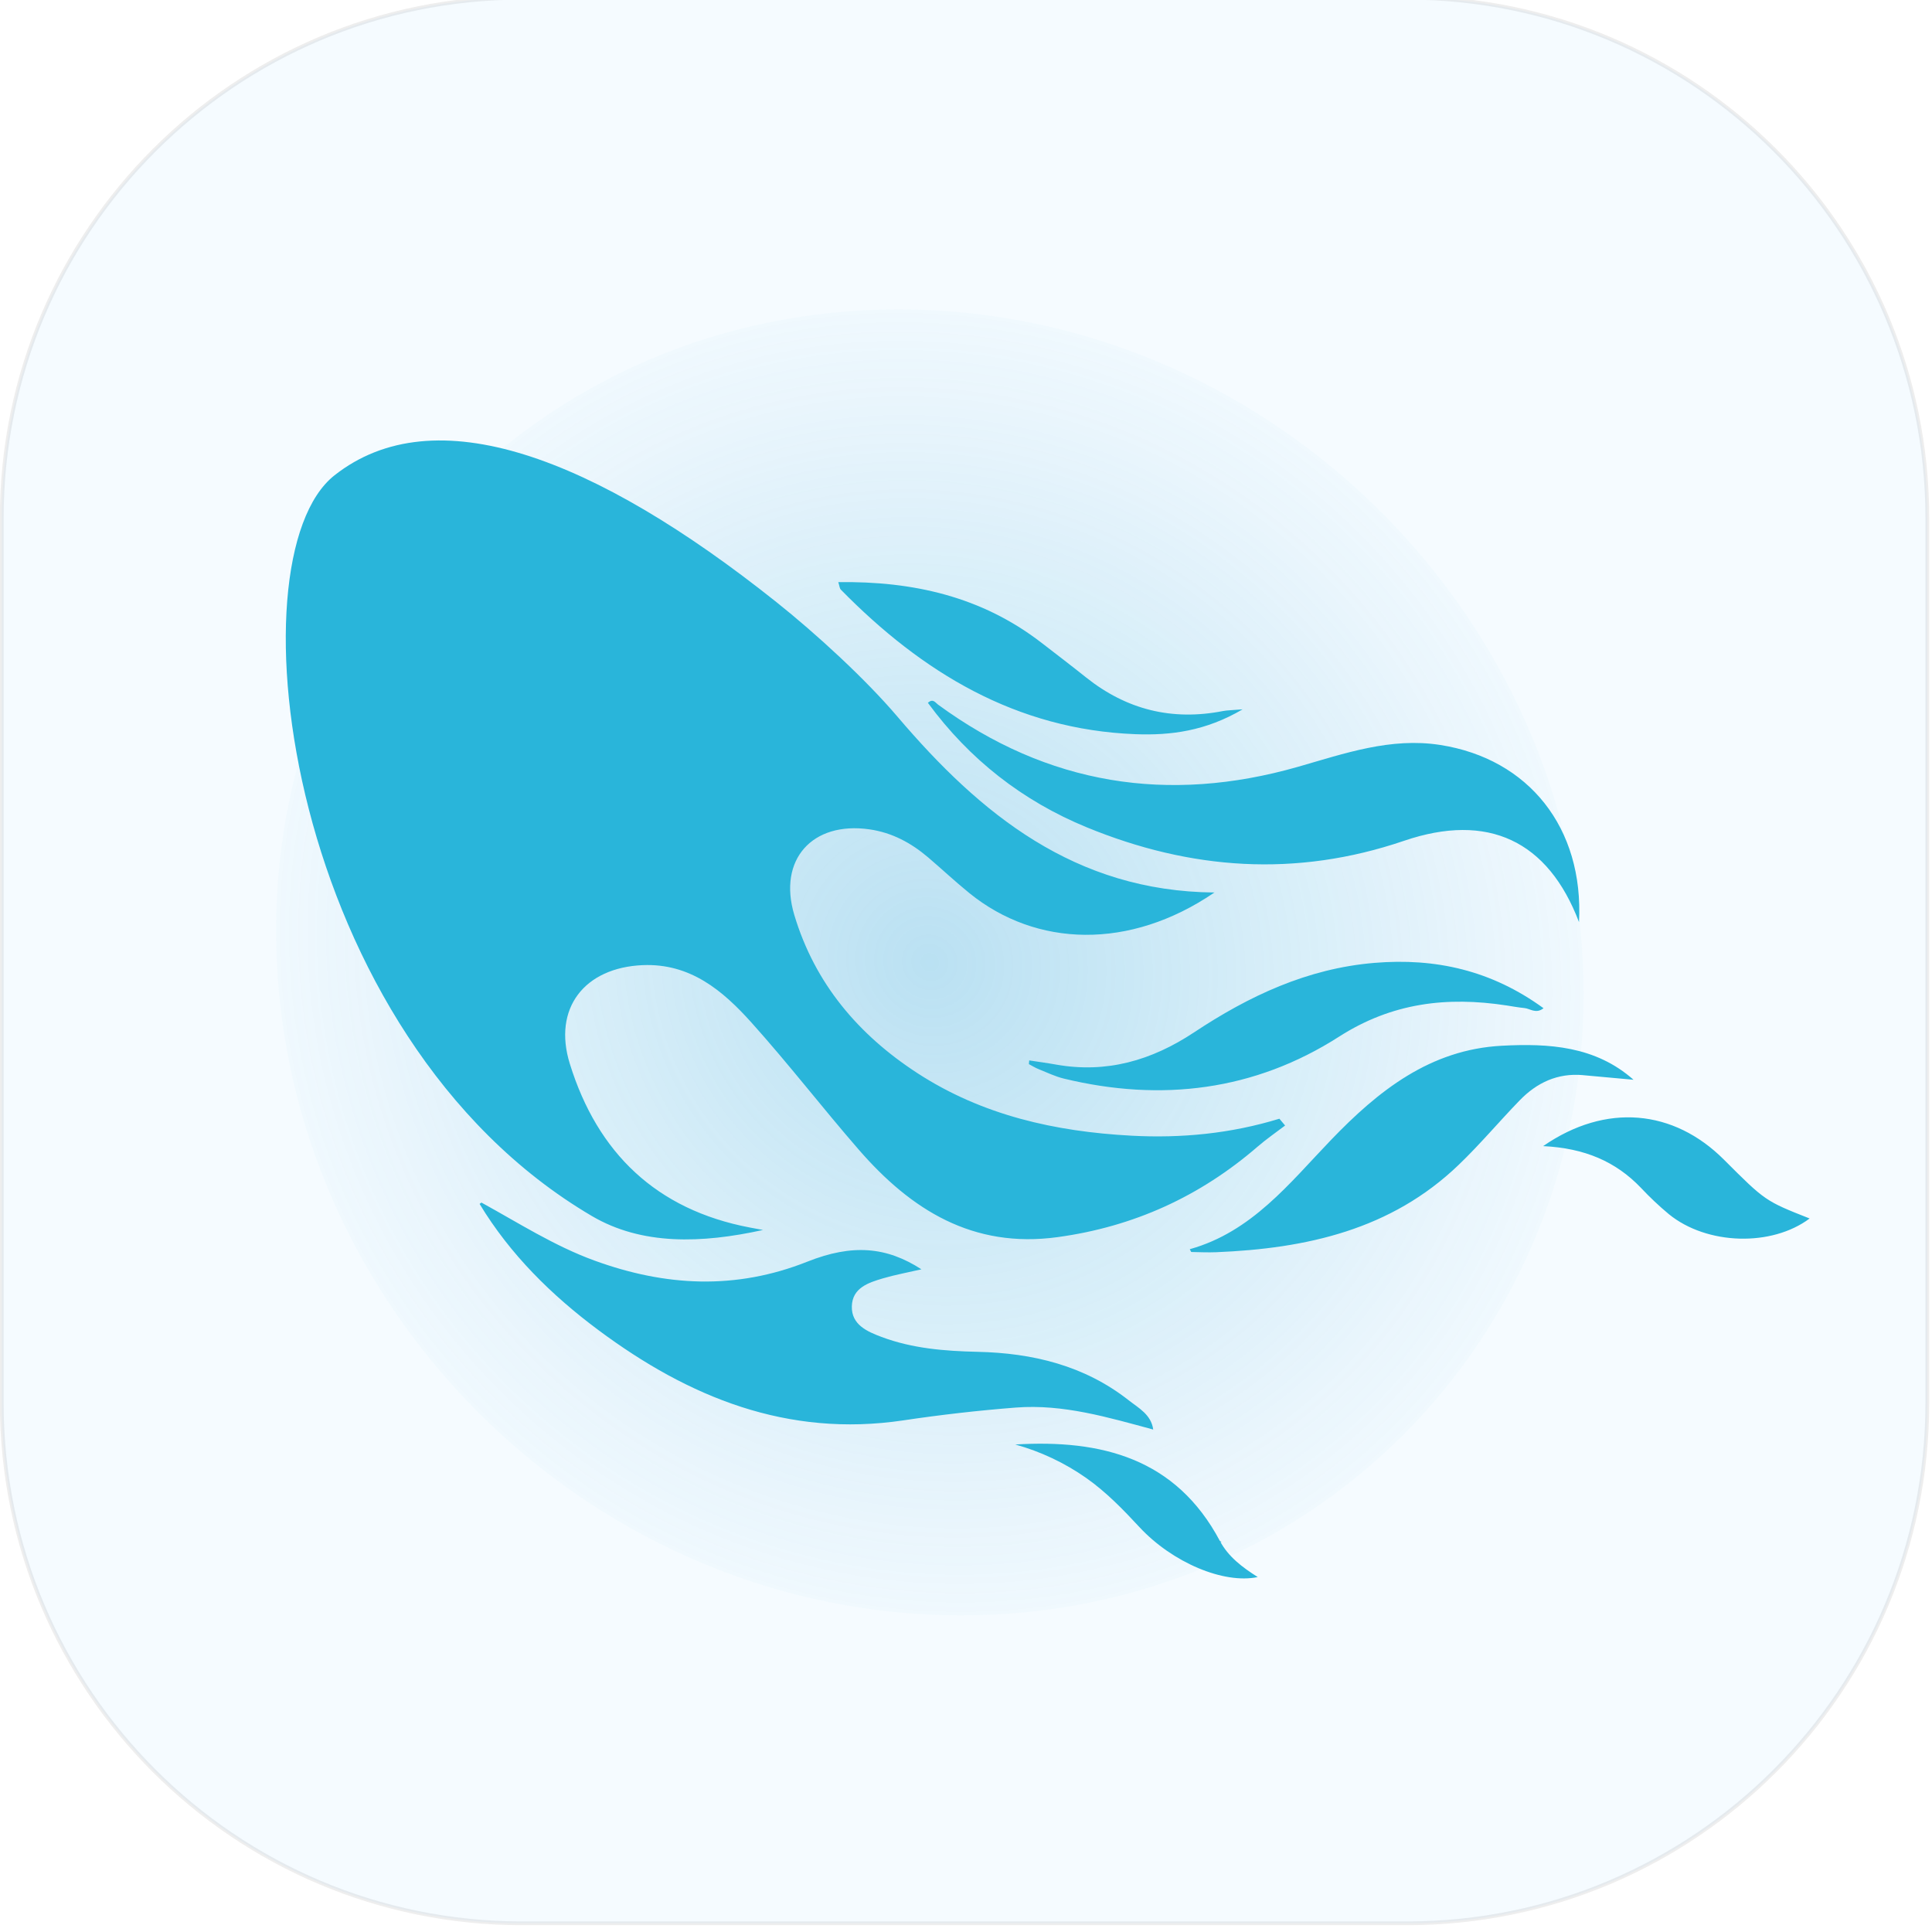
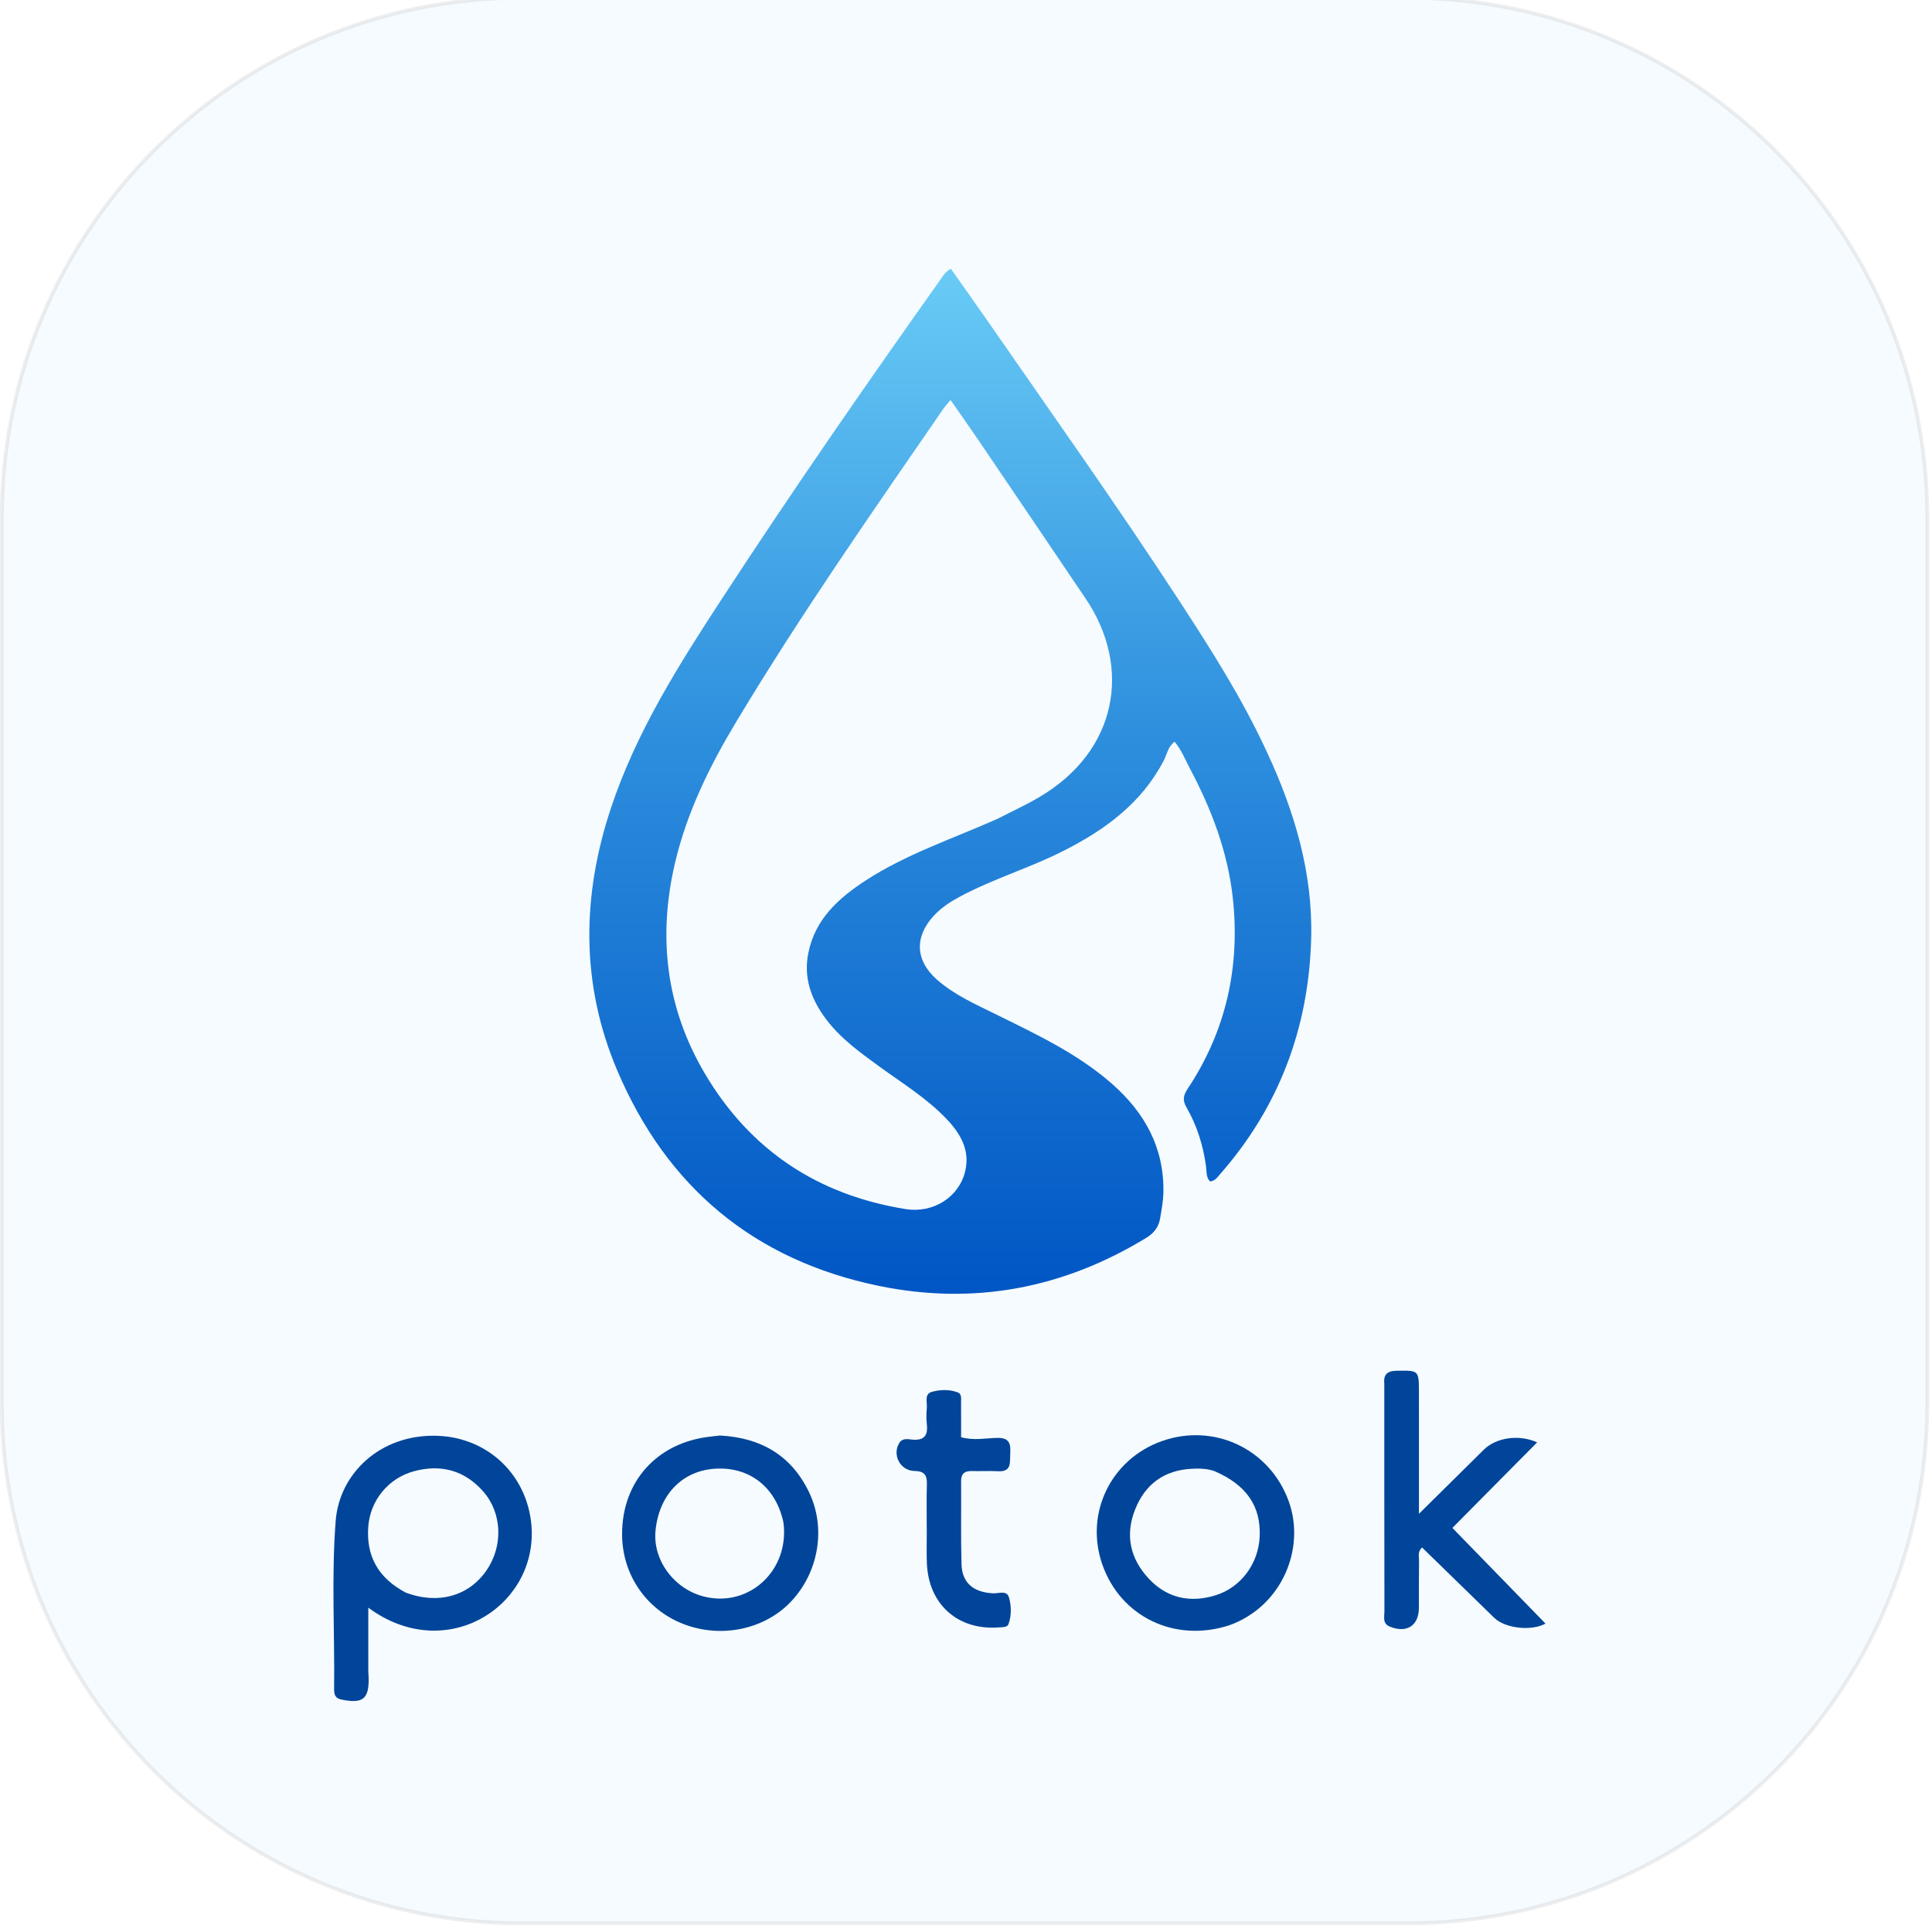
- <svg xmlns="http://www.w3.org/2000/svg" xmlns:ns1="https://boxy-svg.com" viewBox="0 0 512 512" fill="currentColor" aria-hidden="true" width="512px" height="512px">
-   <defs>
+ <svg xmlns="http://www.w3.org/2000/svg" xmlns:ns1="https://boxy-svg.com" viewBox="0 0 512 512" fill="currentColor" aria-hidden="true" width="512px" height="512px" version="1.1" id="svg2">
+   <defs id="defs2">
    <ns1:export>
      <ns1:file format="svg" />
    </ns1:export>
    <linearGradient id="gradient-1" ns1:pinned="true">
-       <stop offset="0" style="stop-color: rgba(48, 164, 213, 0.3);" />
-       <stop offset="1" style="stop-color: rgba(46, 162, 212, 0.024);" />
+       <stop offset="0" style="stop-color: rgba(48, 164, 213, 0.3);" id="stop1" />
+       <stop offset="1" style="stop-color: rgba(46, 162, 212, 0.024);" id="stop2" />
    </linearGradient>
    <radialGradient id="gradient-1-0" href="#gradient-1" gradientUnits="userSpaceOnUse" cx="264.954" cy="266.842" r="173.049" gradientTransform="matrix(1, 0, 0, 1, 0.000006, 0.000003)" />
+     <linearGradient id="potokGradient" x1="614.864" y1="182.001" x2="614.864" y2="518.366" gradientTransform="matrix(0.5687894,0,0,0.8075488,-97.88472,-75.73572)" gradientUnits="userSpaceOnUse">
+       <stop offset="0%" stop-color="#69CBF5" id="stop1-0" />
+       <stop offset="45%" stop-color="#2E8FDE" id="stop2-9" />
+       <stop offset="100%" stop-color="#0056C4" id="stop3" />
+     </linearGradient>
  </defs>
-   <rect x="0.464" y="-0.598" width="510.299" height="510.299" rx="137.938" ry="137.938" style="fill: rgb(245, 251, 255); stroke: rgba(0, 0, 0, 0.067);" />
-   <ellipse style="fill-rule: nonzero; paint-order: fill; fill: url(&quot;#gradient-1-0&quot;); stroke: rgba(108, 108, 108, 0);" cx="264.954" cy="266.842" rx="173.049" ry="173.049" transform="matrix(1, 0, 0.047904, 1, -31.31938, -11.79882)" />
-   <path d="M 203.479 325.163 L 199.989 324.53 C 175.197 319.92 159.531 304.924 152.113 281.34 C 147.477 266.642 155.888 255.82 171.307 255.106 C 183.925 254.524 192.57 261.778 200.209 270.222 C 210.056 281.099 219.082 292.724 228.758 303.773 C 242.685 319.679 259.097 329.918 281.549 326.757 C 301.679 323.923 319.23 315.846 334.491 302.546 C 336.787 300.548 339.304 298.802 341.727 296.943 L 340.202 295.147 C 327.383 299.131 314.316 300.465 300.959 299.795 C 280.752 298.783 261.494 294.559 244.266 283.465 C 228.543 273.34 216.951 259.774 211.442 241.654 C 206.99 227.013 216.097 216.774 231.269 218.886 C 237.265 219.727 242.312 222.427 246.847 226.254 C 250.534 229.372 254.075 232.673 257.838 235.697 C 275.547 249.927 300.288 250.717 322.759 235.266 C 285.812 235.102 260.672 214.775 238.593 189.015 C 229.954 178.934 216.786 166.987 206.369 158.752 C 157.912 120.445 115.551 104.602 89.114 125.637 C 61.35 147.729 76.725 274.225 158.121 321.652 C 171.352 329.362 187.156 328.831 203.479 325.163 Z M 307.087 377.649 C 306.55 373.69 303.166 371.951 300.51 369.883 C 288.765 360.738 275.022 357.499 260.457 357.234 C 251.76 357.07 243.16 356.424 234.963 353.376 C 231.2 351.985 226.994 350.182 227.095 345.331 C 227.19 340.398 231.478 339.007 235.38 337.843 C 238.574 336.895 241.869 336.281 245.5 335.427 C 236.266 329.507 227.247 328.692 215.224 333.53 C 196.296 341.132 177.638 340.234 158.772 333.422 C 148.122 329.577 138.666 323.537 128.826 318.193 L 128.339 318.553 C 136.498 331.93 147.527 342.694 159.987 351.889 C 183.975 369.599 210.177 380.167 240.838 375.48 C 250.749 373.956 260.71 372.78 270.703 371.963 C 283.225 370.952 295.153 374.481 307.087 377.649 Z M 249.282 185.733 C 248.617 185.252 247.978 184.051 246.625 185.296 C 257.662 200.222 271.828 211.214 288.892 218.139 C 316.428 229.315 344.376 231.231 372.963 221.365 C 395.162 213.713 411.119 221.188 419.404 242.741 C 420.605 217.729 405.889 199.501 382.45 195.934 C 369.27 193.923 357.088 198.293 344.743 201.879 C 310.376 211.84 278.431 206.926 249.282 185.733 Z M 420.58 283.288 C 425.058 283.661 429.536 284.066 434.013 284.458 C 423.895 275.572 411.562 274.864 399.083 275.578 C 380.091 276.653 366.405 287.614 353.927 300.699 C 342.929 312.235 332.993 325.175 316.593 329.818 C 316.865 330.31 316.935 330.557 317.011 330.557 C 319.224 330.589 321.431 330.69 323.632 330.589 C 347.463 329.513 369.909 324.486 387.763 307.188 C 393.391 301.749 398.42 295.697 403.852 290.049 C 408.38 285.331 413.87 282.719 420.58 283.281 L 420.58 283.288 Z M 365.222 253.752 C 347.437 255.308 331.993 262.664 317.485 272.366 C 306.316 279.828 294.375 283.358 280.955 281.03 C 278.589 280.613 276.211 280.309 273.846 279.955 L 273.764 280.941 C 274.617 281.384 275.44 281.896 276.325 282.25 C 278.564 283.136 280.765 284.198 283.092 284.749 C 308.915 290.89 333.637 287.747 355.925 273.346 C 369.971 264.271 384.518 262.55 400.279 264.896 C 401.873 265.137 403.46 265.422 405.06 265.573 C 406.54 265.712 408.089 267.186 410.088 265.592 C 396.307 255.637 381.463 252.336 365.222 253.752 Z M 301.667 193.392 C 310.996 193.714 320.28 192.493 330.039 186.694 C 327.18 186.947 325.972 186.947 324.808 187.174 C 311.363 189.856 299.302 186.922 288.55 178.428 C 284.61 175.31 280.601 172.268 276.603 169.213 C 260.773 157.108 242.615 153.054 222.757 153.402 C 223.073 154.375 223.098 155.047 223.44 155.394 C 245.05 177.245 270.057 192.304 301.667 193.392 Z M 458.053 305.532 C 444.683 292.269 426.734 290.561 410.126 302.135 C 421.118 302.629 429.371 306.132 436.063 313.064 C 438.409 315.55 440.901 317.883 443.538 320.058 C 453.657 328.217 470.804 328.609 480.827 321.039 C 469.058 316.447 469.058 316.447 458.053 305.532 Z M 324.872 407.102 C 313.121 385.22 293.369 380.287 270.545 381.754 C 277.273 383.588 283.642 386.561 289.372 390.545 C 294.685 394.252 299.156 398.836 303.558 403.542 C 312.286 412.858 325.909 418.569 334.941 416.634 C 330.791 414.028 327.111 411.27 324.872 407.102 Z M 324.872 407.102 L 324.834 407.14 L 324.607 407.115 L 324.739 407.229 L 324.814 407.565 L 324.872 407.102 Z M 324.872 407.102 C 324.885 407.198 324.916 407.293 324.967 407.375 C 324.998 407.425 325.207 407.375 325.333 407.362 L 324.872 407.102 Z M 324.872 407.102 L 324.821 407.166 L 324.852 407.331 L 325.005 407.419 L 324.872 407.102 Z" style="transform-box: fill-box; transform-origin: 50% 50%; fill: rgb(41, 181, 218);" transform="matrix(0.999992, 0.003899, -0.003899, 0.999992, 0, 0)" />
+   <rect x="0.464" y="-0.598" width="510.299" height="510.299" rx="137.938" ry="137.938" style="fill: rgb(245, 251, 255); stroke: rgba(0, 0, 0, 0.067);" id="rect2" />
+   <path fill="url(#potokGradient)" opacity="1" stroke="none" d="m 335.627,199.041 c 7.457,15.951 12.337,32.34 11.843,49.827 -0.667,23.589 -8.521,44.568 -24.23,62.404 -0.651,0.739 -1.196,1.667 -2.557,1.825 -1.095,-1.064 -0.889,-2.658 -1.07,-3.991 -0.755,-5.552 -2.392,-10.812 -5.185,-15.637 -1.099,-1.899 -0.828,-3.217 0.291,-4.899 10.248,-15.402 13.982,-32.482 11.981,-50.677 -1.33,-12.091 -5.626,-23.416 -11.325,-34.164 -1.253,-2.363 -2.217,-4.907 -4.086,-7.172 -1.763,1.31 -2.018,3.327 -2.855,4.942 -5.899,11.38 -15.631,18.451 -26.717,24.05 -8.874,4.482 -18.465,7.336 -27.248,12.021 -2.603,1.388 -5.052,2.972 -7.065,5.178 -5.12,5.609 -4.821,11.821 0.893,16.861 4.638,4.091 10.262,6.542 15.719,9.239 10.734,5.304 21.596,10.388 30.701,18.397 8.643,7.603 13.807,16.902 13.593,28.684 -0.043,2.351 -0.483,4.708 -0.885,7.037 -0.382,2.218 -1.619,3.834 -3.605,5.046 -21.985,13.423 -45.679,17.948 -70.879,12.768 -33.075,-6.799 -56.27,-26.198 -69.394,-57.174 -9.654,-22.784 -9.406,-46.076 -1.642,-69.458 6.697,-20.168 17.942,-37.899 29.426,-55.496 18.703,-28.657 38.181,-56.787 57.989,-84.689 0.644,-0.907 1.171,-1.925 2.668,-2.724 2.967,4.201 5.969,8.379 8.896,12.608 17.418,25.161 35.168,50.096 51.877,75.742 8.26,12.678 16.382,25.445 22.867,39.452 m -71.267,17.952 c 3.61,-1.859 7.308,-3.564 10.814,-5.601 21.065,-12.24 24.826,-34.534 12.558,-52.721 -9.398,-13.934 -18.825,-27.849 -28.258,-41.759 -2.433,-3.588 -4.938,-7.128 -7.566,-10.914 -0.902,1.093 -1.448,1.662 -1.889,2.302 -18.817,27.323 -37.816,54.529 -54.914,82.986 -7.051,11.735 -13.075,23.989 -16.223,37.412 -4.598,19.604 -2.396,38.386 7.924,55.835 11.997,20.284 29.922,32.138 53.116,35.874 7.562,1.218 14.275,-3.287 15.864,-10.026 1.344,-5.698 -1.335,-10.071 -5.037,-13.943 -5.187,-5.425 -11.584,-9.338 -17.6,-13.718 -5.212,-3.794 -10.471,-7.55 -14.355,-12.787 -3.824,-5.157 -5.914,-10.84 -4.572,-17.424 1.818,-8.924 7.943,-14.434 15.083,-19.101 10.757,-7.033 22.946,-11.039 35.054,-16.413 z" id="path3" style="fill:url(#potokGradient);stroke-width:0.678" />
+   <path fill="#17224D" opacity="1" stroke="none" d="m 140.917,405.497 c 0.701,20.854 -23.215,35.445 -43.317,20.549 0,5.836 -0.003,11.32 0.004,16.804 6.8e-4,0.563 0.077,1.126 0.09,1.689 0.13,5.747 -1.53,7.035 -7.262,5.852 -1.659,-0.342 -1.902,-1.445 -1.887,-2.718 0.177,-14.883 -0.739,-29.791 0.415,-44.645 0.968,-12.458 11.729,-22.951 26.749,-22.53 14.069,0.394 24.645,11.064 25.207,24.999 m -33.353,16.578 c 8.495,3.179 16.601,0.957 21.327,-5.844 4.501,-6.478 4.21,-15.243 -0.824,-20.967 -4.962,-5.642 -11.258,-7.304 -18.376,-5.367 -6.762,1.84 -11.592,7.702 -12.102,14.735 -0.557,7.684 2.582,13.555 9.975,17.443 z" id="path4" style="fill:#004599;fill-opacity:1;stroke-width:0.678" />
+   <path fill="#17224D" opacity="1" stroke="none" d="m 376.035,375.637 c 4e-5,8.415 4e-5,16.492 4e-5,25.538 6.181,-6.11 11.685,-11.555 17.194,-16.995 3.229,-3.188 9.247,-4.146 14.134,-1.94 -7.537,7.605 -14.943,15.078 -22.468,22.671 8.418,8.65 16.551,17.007 24.672,25.352 -3.687,2.066 -10.687,1.295 -13.579,-1.522 -6.369,-6.204 -12.735,-12.412 -19.13,-18.646 -1.252,1.207 -0.781,2.397 -0.797,3.448 -0.064,4.174 -0.028,8.35 -0.04,12.525 -0.014,4.755 -3.187,6.818 -7.691,5.012 -2.03,-0.814 -1.439,-2.62 -1.442,-4.091 -0.04,-19.861 -0.031,-39.721 -0.034,-59.582 -4e-5,-0.226 0.022,-0.454 -10e-4,-0.677 -0.256,-2.425 0.736,-3.427 3.263,-3.467 5.858,-0.091 5.903,-0.148 5.914,5.601 0.004,2.144 0.003,4.288 0.005,6.771 z" id="path5" style="fill:#004599;fill-opacity:1;stroke-width:0.678" />
+   <path fill="#17224D" opacity="1" stroke="none" d="m 325.721,430.735 c -14.481,4.671 -28.816,-2.324 -33.62,-16.202 -4.661,-13.467 2.269,-27.803 15.767,-32.612 13.743,-4.897 28.55,1.948 33.632,15.856 4.561,12.481 -1.704,27.943 -15.779,32.959 m -3.909,-40.889 c -1.956,-0.675 -3.99,-0.716 -6.013,-0.608 -7.27,0.388 -12.295,4.058 -14.971,10.755 -2.745,6.87 -1.292,13.154 3.672,18.429 4.853,5.156 10.989,6.42 17.681,4.333 6.707,-2.092 11.313,-8.393 11.645,-15.488 0.376,-8.031 -3.428,-13.734 -12.014,-17.42 z" id="path6" style="fill:#004599;fill-opacity:1;stroke-width:0.678" />
+   <path fill="#17224D" opacity="1" stroke="none" d="m 190.828,380.428 c 10.852,0.586 18.828,5.255 23.525,14.907 4.599,9.453 2.681,21.144 -4.607,28.968 -7.023,7.538 -18.677,9.988 -28.733,6.04 -9.81,-3.851 -16.101,-13.067 -16.152,-23.66 -0.068,-14.033 9.234,-24.382 23.324,-25.954 0.784,-0.087 1.566,-0.201 2.644,-0.301 m 16.789,23.032 c -1.972,-9.304 -8.96,-14.806 -18.087,-14.241 -8.747,0.541 -14.863,6.885 -15.811,16.399 -0.786,7.891 5.036,15.729 13.272,17.589 11.789,2.662 22.285,-7.214 20.626,-19.747 z" id="path7" style="fill:#004599;fill-opacity:1;stroke-width:0.678" />
+   <path fill="#17224D" opacity="1" stroke="none" d="m 245.603,406.131 c -0.002,-4.511 -0.099,-8.686 0.032,-12.855 0.076,-2.446 -0.797,-3.422 -3.298,-3.459 -3.762,-0.056 -5.948,-4.232 -4.024,-7.408 0.812,-1.341 2.229,-1.021 3.375,-0.907 3.168,0.316 4.301,-1.027 3.93,-4.091 -0.175,-1.445 -0.11,-2.935 6.7e-4,-4.393 0.112,-1.482 -0.668,-3.596 1.276,-4.145 2.238,-0.632 4.727,-0.722 6.979,0.147 1.056,0.407 0.802,1.763 0.812,2.755 0.03,3.023 0.011,6.046 0.011,9.1 3.461,0.964 6.605,0.216 9.71,0.183 3.093,-0.032 3.466,1.587 3.316,4.081 -0.14,2.346 0.517,4.989 -3.321,4.754 -2.247,-0.138 -4.511,0.016 -6.764,-0.051 -1.924,-0.058 -2.952,0.616 -2.936,2.71 0.058,7.33 -0.1,14.664 0.107,21.988 0.141,4.971 3.208,7.482 8.45,7.707 1.442,0.062 3.586,-0.891 4.142,1.125 0.615,2.234 0.679,4.708 -0.117,6.986 -0.327,0.936 -1.491,0.833 -2.387,0.908 -10.953,0.921 -18.842,-6.022 -19.266,-17.018 -0.1,-2.59 -0.022,-5.187 -0.027,-8.119 z" id="path8" style="fill:#004599;fill-opacity:1;stroke-width:0.678" />
</svg>
